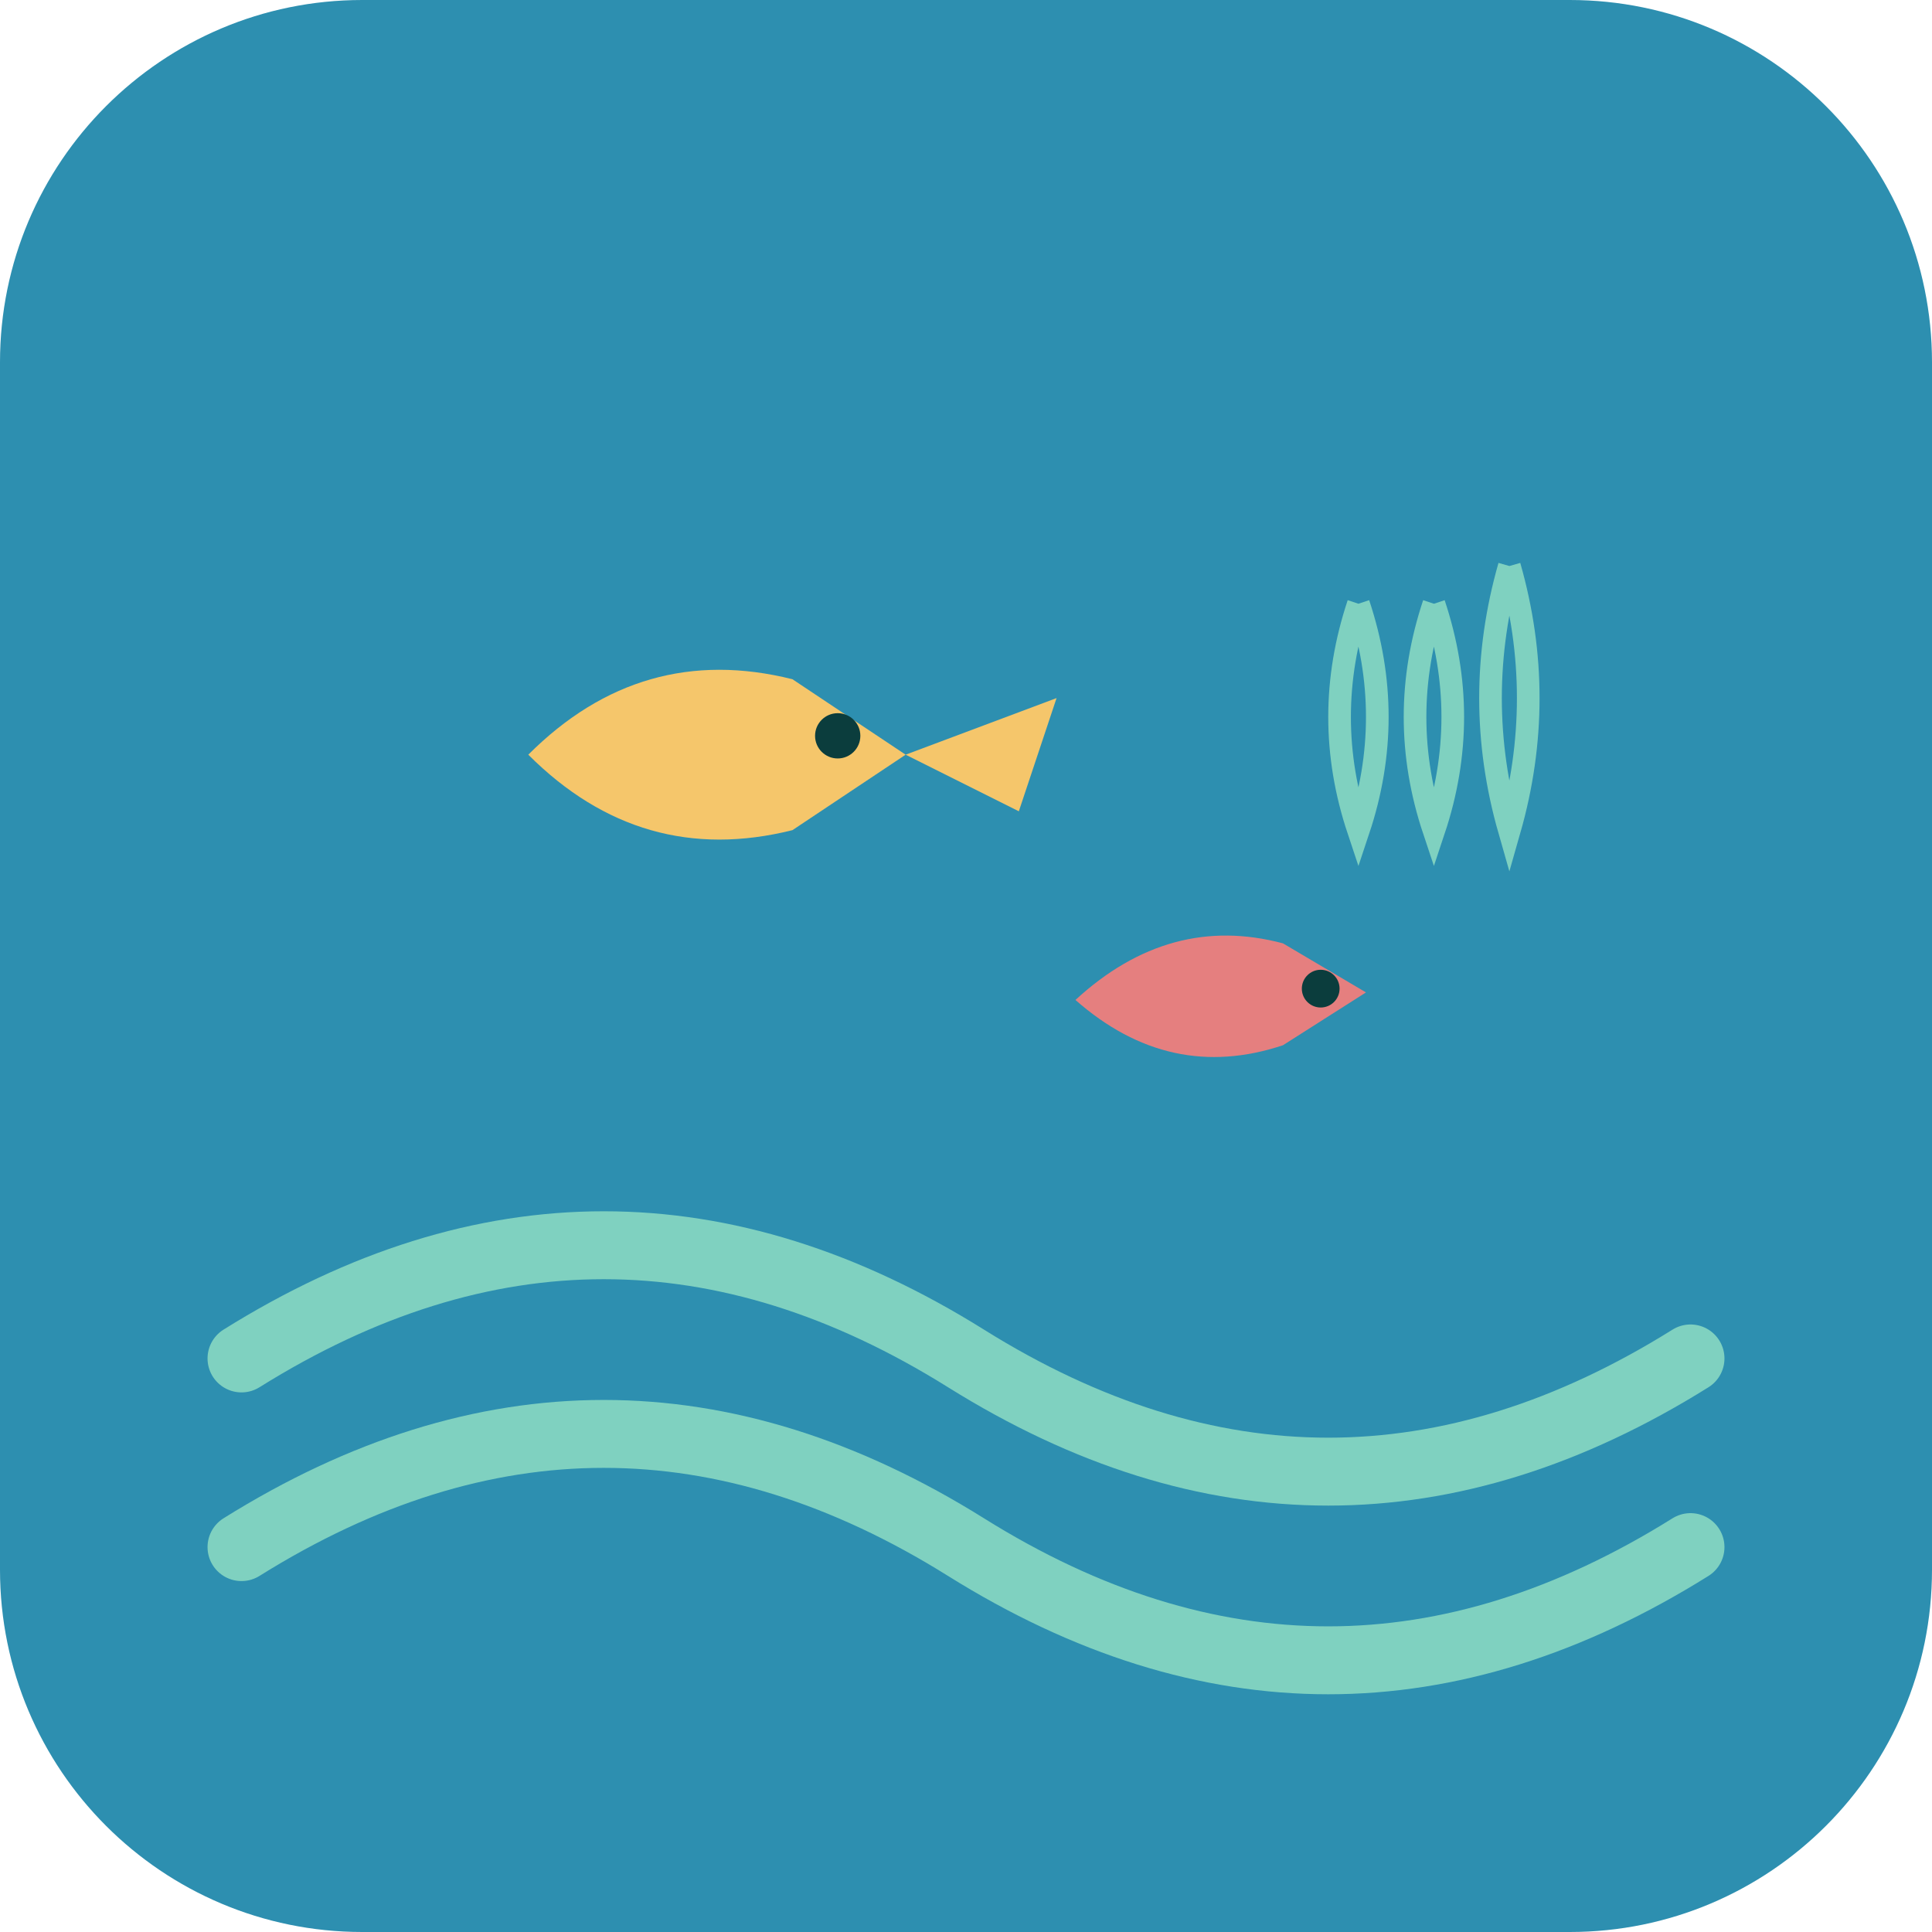
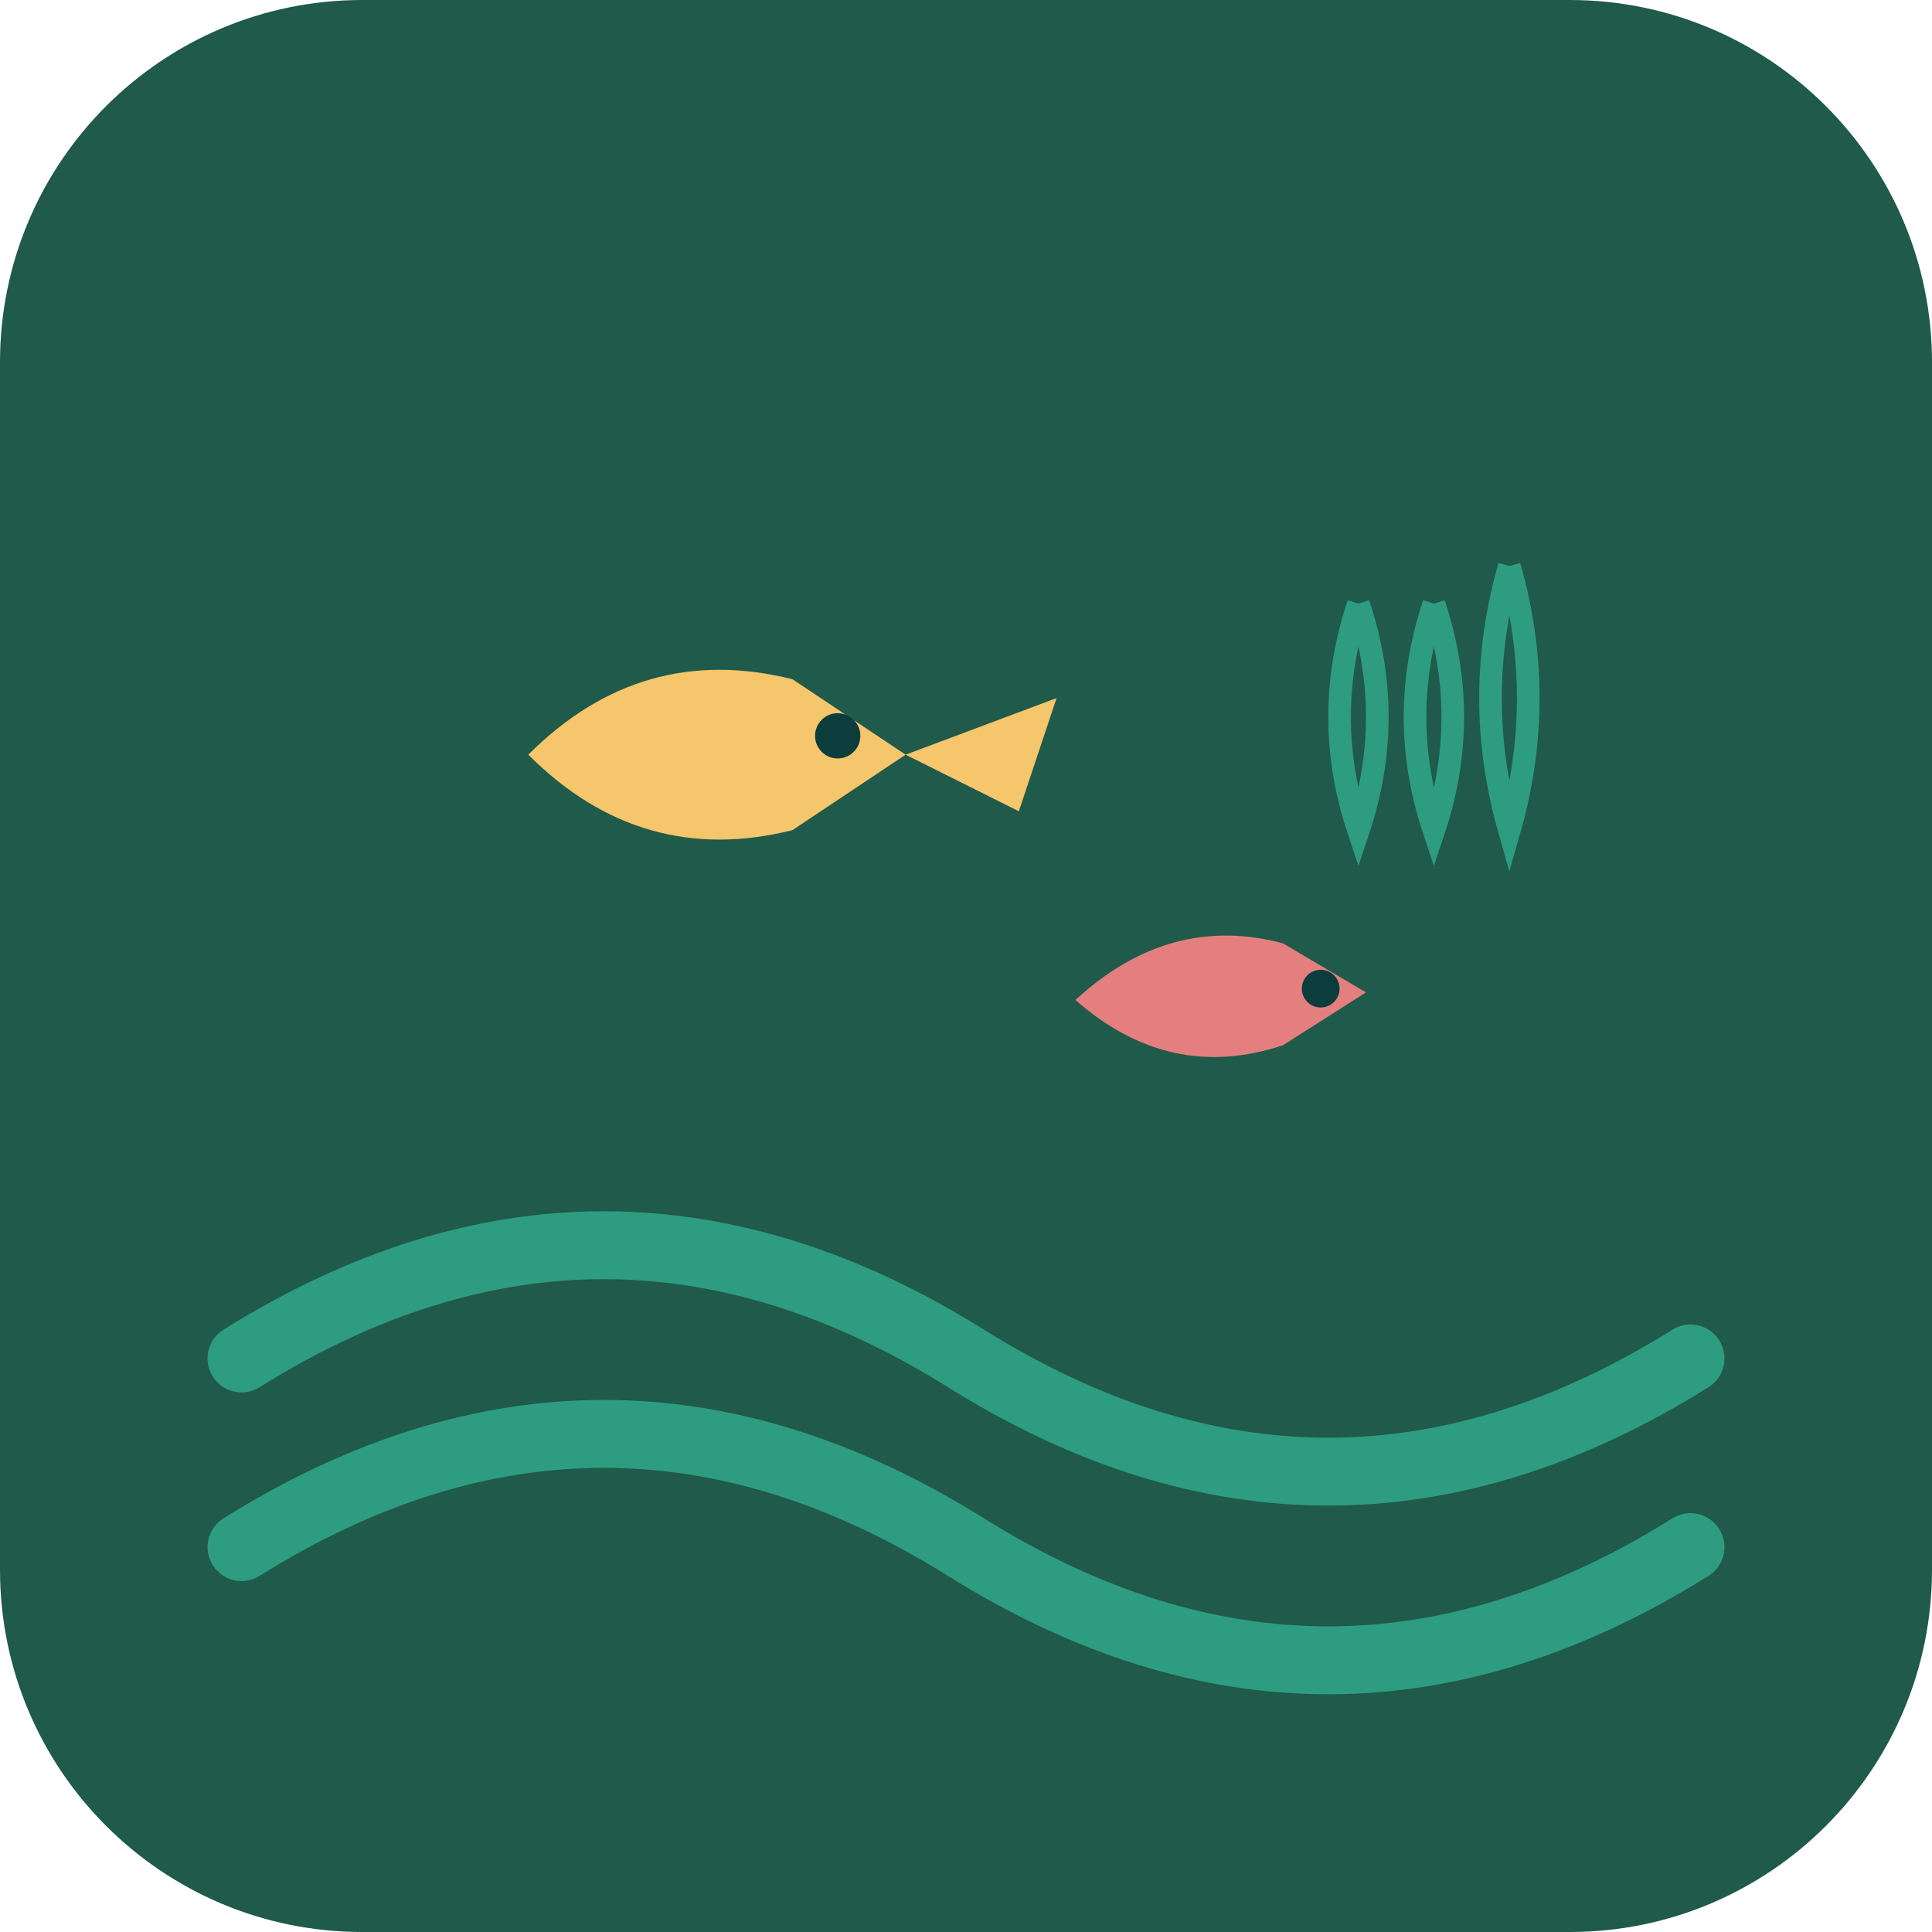
<svg xmlns="http://www.w3.org/2000/svg" viewBox="0 0 512 512">
-   <rect width="512" height="512" rx="96" fill="#2d8fb0" />
-   <g fill="none" stroke="#7fd1c0" stroke-width="18" stroke-linecap="round">
+   <rect width="512" height="512" rx="96" fill="#1f5a4a" />
+   <g fill="none" stroke="#2d9c80" stroke-width="18" stroke-linecap="round">
    <path d="M64 360 Q160 300 256 360 T448 360" />
    <path d="M64 410 Q160 350 256 410 T448 410" />
  </g>
  <g fill="#f5c66b">
    <path d="M210 180 q-40 -10 -70 20 q30 30 70 20 l30 -20 z" />
    <circle cx="222" cy="195" r="6" fill="#0b3d3d" />
    <path d="M240 200 l40 -15 l-10 30 z" />
  </g>
  <g fill="#e57f7f">
    <path d="M340 250 q-30 -8 -55 15 q25 22 55 12 l22 -14 z" />
    <circle cx="350" cy="262" r="5" fill="#0b3d3d" />
  </g>
-   <g stroke="#7fd1c0" stroke-width="6" fill="none">
+   <g stroke="#2d9c80" stroke-width="6" fill="none">
    <path d="M380 160 q-10 30 0 60 q10 -30 0 -60" />
    <path d="M400 150 q-10 35 0 70 q10 -35 0 -70" />
    <path d="M360 160 q-10 30 0 60 q10 -30 0 -60" />
  </g>
</svg>
